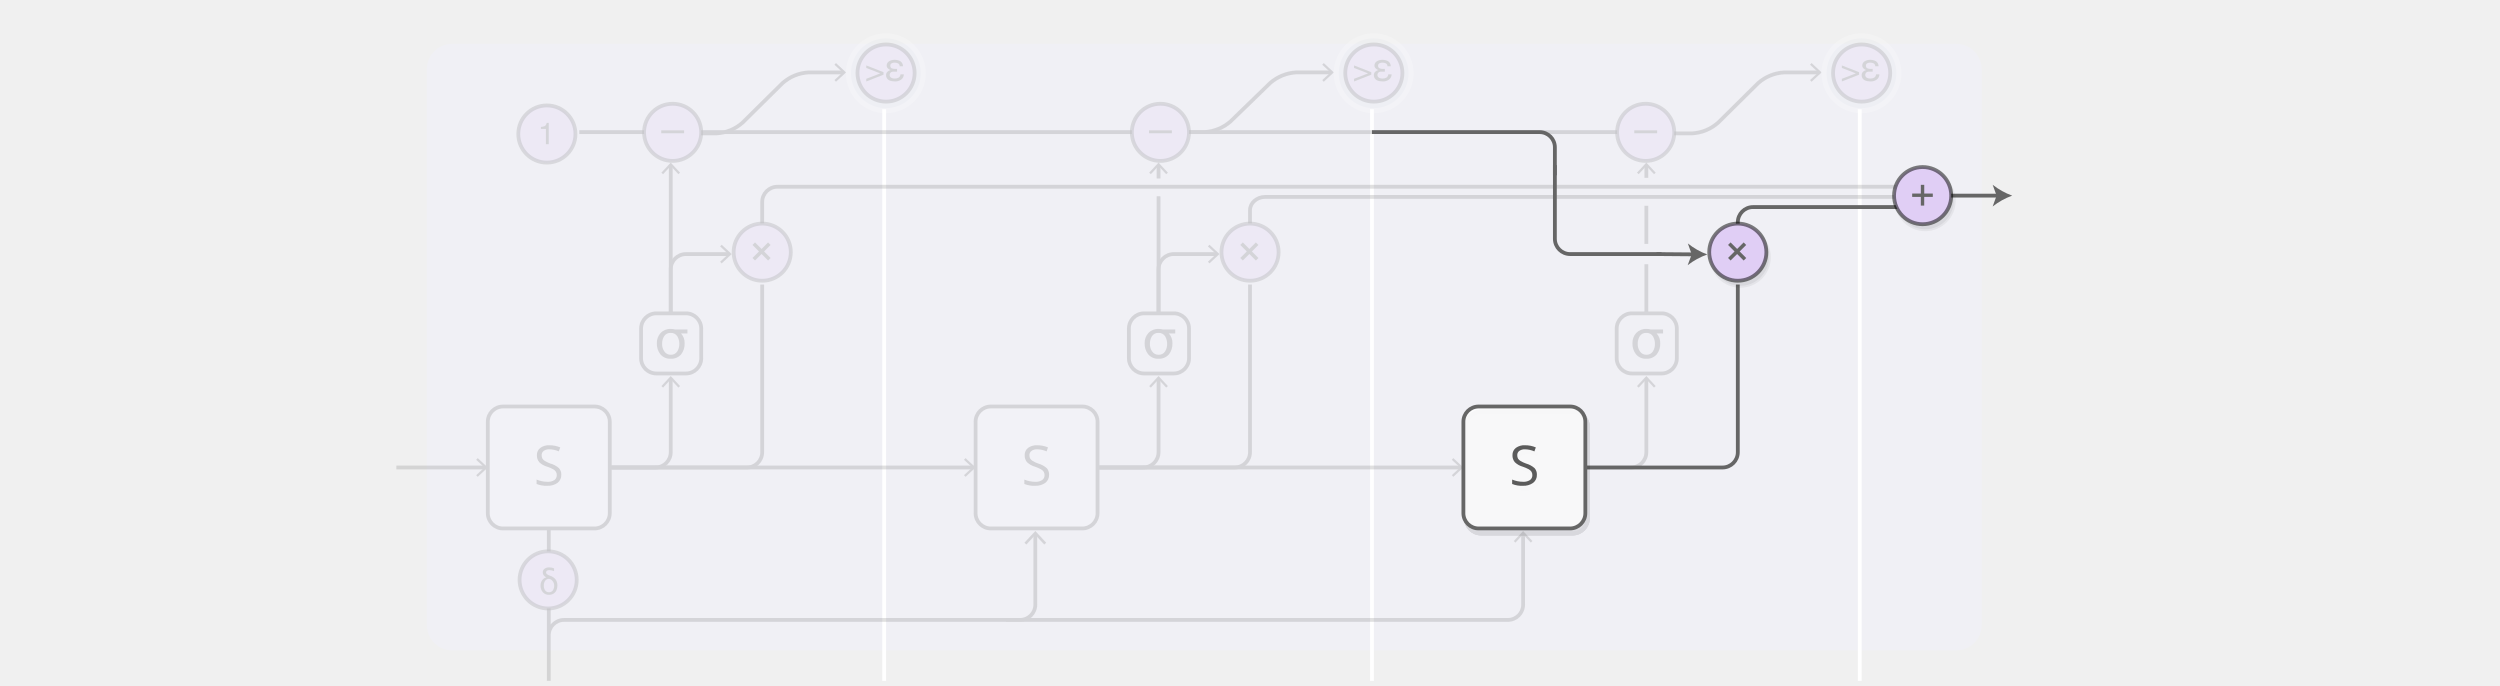
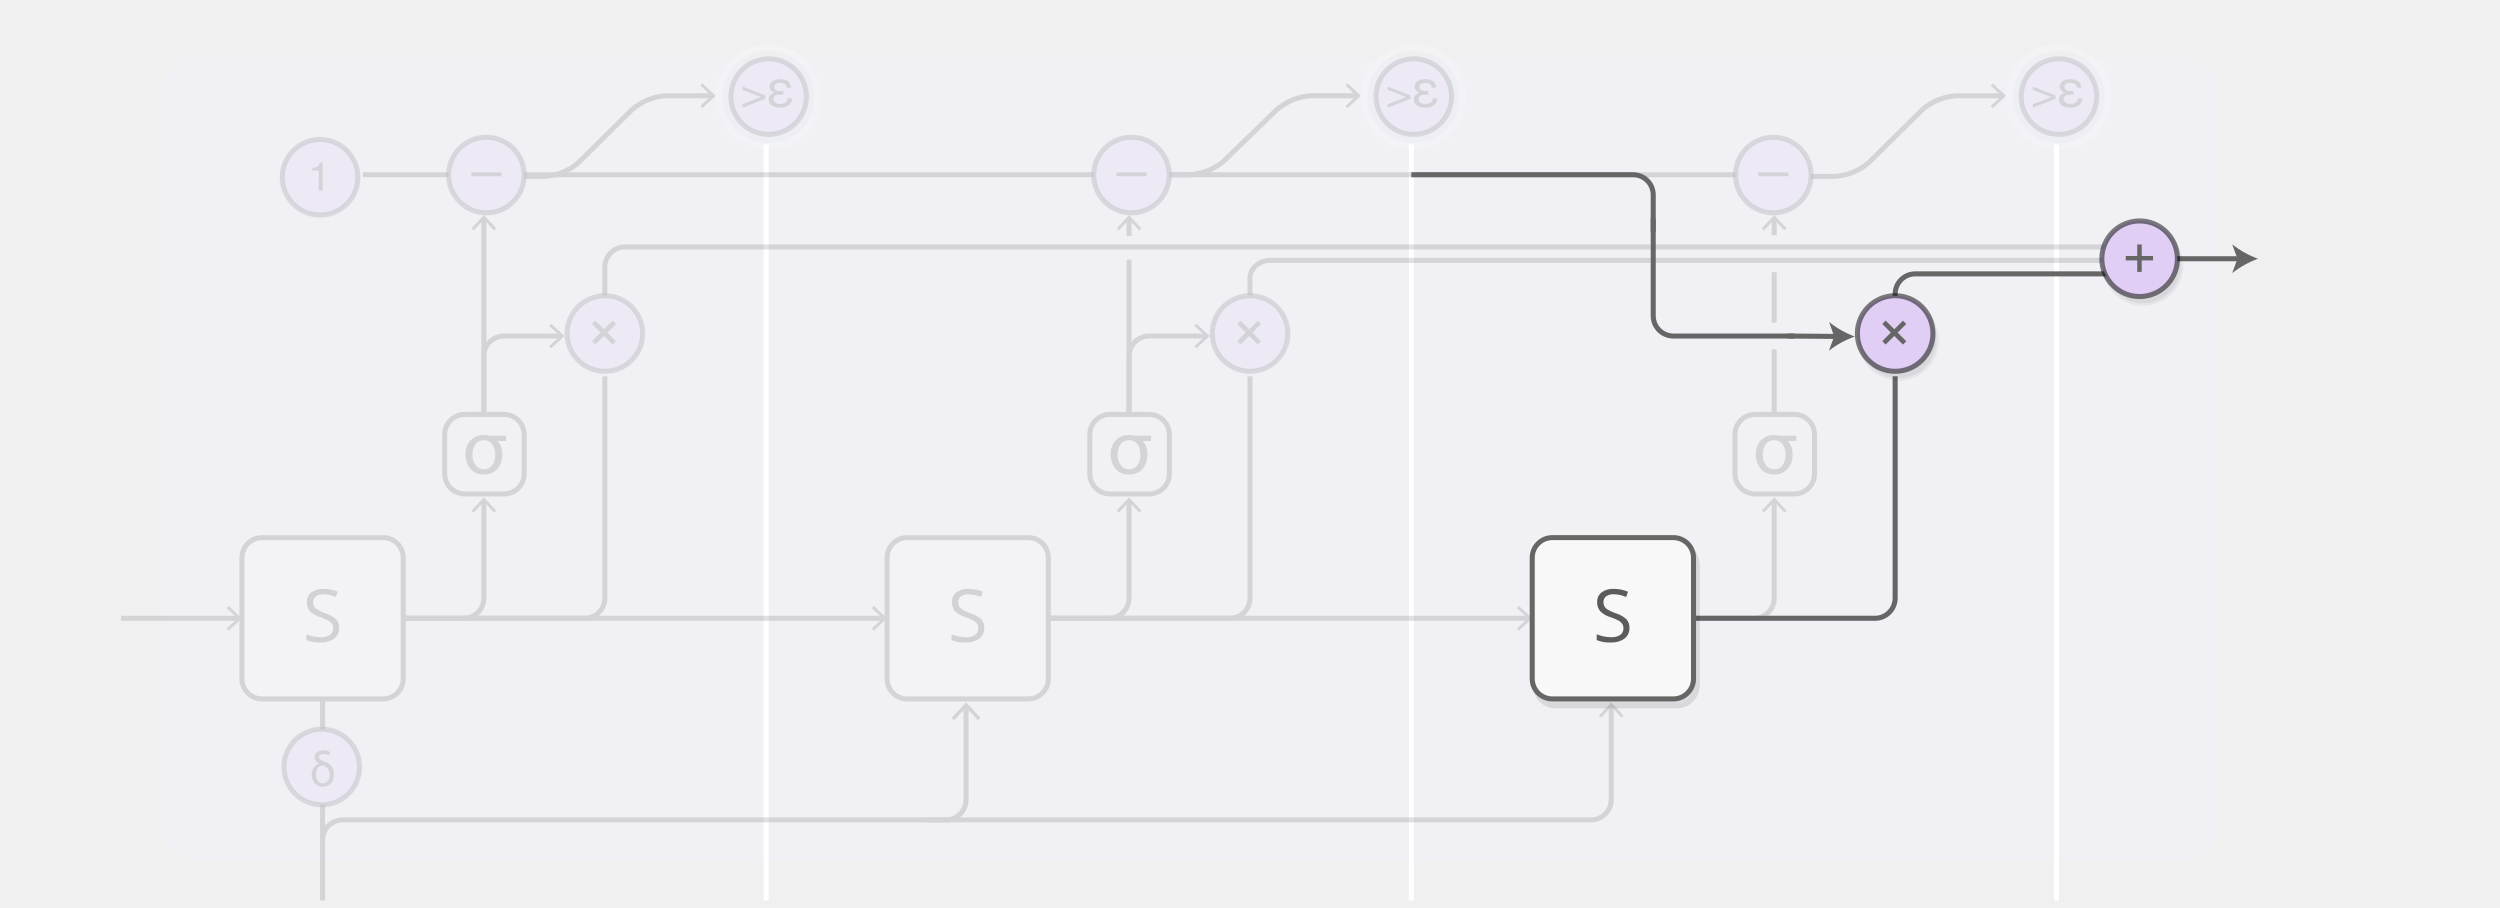
- <svg xmlns="http://www.w3.org/2000/svg" xmlns:xlink="http://www.w3.org/1999/xlink" id="background" width="984" height="270" viewBox="0 0 984 270">
+ <svg xmlns="http://www.w3.org/2000/svg" xmlns:xlink="http://www.w3.org/1999/xlink" id="background" viewBox="0 0 744 270">
  <defs>
    <symbol id="op-halo" data-name="op-halo" viewBox="0 0 31.45 31.45">
      <circle cx="15.73" cy="15.73" r="14.73" fill="#e6eaf2" stroke="#fff" stroke-miterlimit="10" stroke-width="2" />
    </symbol>
    <symbol id="op-bg" data-name="op-bg" viewBox="0 0 24 24">
      <circle cx="12" cy="12" r="11.25" fill="#e0cef5" stroke="#000" stroke-miterlimit="10" stroke-opacity="0.5" stroke-width="1.5" />
    </symbol>
    <symbol id="op-sum_5" data-name="op-sum 5" viewBox="0 0 24 24">
      <use id="op-bg-3" data-name="op-bg" width="24" height="24" xlink:href="#op-bg" />
      <g>
        <path d="M11,12.65L4.21,15.32V14.26l5.51-2.12L4.21,10V9L11,11.66v1Z" fill="#666" />
        <path d="M16.34,11.45H15.48q-0.37,0-.73,0a1.84,1.84,0,0,0-.66.17,1,1,0,0,0-.46.42,1.19,1.19,0,0,0-.21.73,1.13,1.13,0,0,0,.2.67,1.4,1.4,0,0,0,.46.43,2.73,2.73,0,0,0,1.33.3,3,3,0,0,0,1.54-.37,1.66,1.66,0,0,0,.73-1.28H19a2.55,2.55,0,0,1-1.09,2.09,4,4,0,0,1-2.32.7,7.39,7.39,0,0,1-1.28-.11,4.23,4.23,0,0,1-1.17-.38A2.21,2.21,0,0,1,12,12.79a1.72,1.72,0,0,1,.55-1.3,2.33,2.33,0,0,1,1.2-.66v0a2.71,2.71,0,0,1-1.07-.69A1.56,1.56,0,0,1,12.24,9a1.8,1.8,0,0,1,.3-1,2,2,0,0,1,.74-0.69,4.19,4.19,0,0,1,2-.52,4.65,4.65,0,0,1,2.34.55,2.37,2.37,0,0,1,1.05,2H17.36a1.21,1.21,0,0,0-.64-1.15,3.21,3.21,0,0,0-1.36-.29,2.53,2.53,0,0,0-1.1.24,1,1,0,0,0-.58,1,1,1,0,0,0,.58,1,2.79,2.79,0,0,0,1.2.22h0.88v1.16Z" fill="#666" />
      </g>
    </symbol>
    <symbol id="op-sum_4" data-name="op-sum 4" viewBox="0 0 24 24">
      <use id="op-bg-6" data-name="op-bg" width="24" height="24" xlink:href="#op-bg" />
      <path d="M7.51,11.21h9v1.15h-9V11.21Z" fill="#666" />
    </symbol>
    <symbol id="op-sum_3" data-name="op-sum 3" viewBox="0 0 24 24">
      <use id="op-bg-9" data-name="op-bg" width="24" height="24" xlink:href="#op-bg" />
      <path d="M9.65,10V9.21a4.3,4.3,0,0,0,1.59-.37,1.83,1.83,0,0,0,.67-1.23h0.83V16H11.62V10h-2Z" fill="#666" />
    </symbol>
    <symbol id="op-x" data-name="op-x" viewBox="0 0 24 24">
      <use id="op-bg-12" data-name="op-bg" width="24" height="24" xlink:href="#op-bg" />
      <path d="M9.16,15.28l-1-1,2.56-2.56L8.16,9.16l1-1,2.58,2.58L14.3,8.17l1,1-2.56,2.56,2.57,2.57-1,1-2.57-2.57Z" fill="#666" />
    </symbol>
    <symbol id="rnn-bg" data-name="rnn-bg" viewBox="0 0 49.5 49.5">
      <rect x="0.75" y="0.75" width="48" height="48" rx="6" ry="6" fill="#fff" fill-opacity="0.8" stroke="#666" stroke-width="1.5" />
    </symbol>
    <symbol id="rnn-s" data-name="rnn-s" viewBox="0 0 49.5 49.5">
      <use id="rnn-bg-3" data-name="rnn-bg" width="49.5" height="49.5" xlink:href="#rnn-bg" />
      <path d="M29.68,27.61a3.81,3.81,0,0,1-1.49,3.2,6.46,6.46,0,0,1-4,1.15,10.1,10.1,0,0,1-4.25-.71V29.51a11.16,11.16,0,0,0,2.08.64,10.92,10.92,0,0,0,2.23.23,4.49,4.49,0,0,0,2.72-.69,2.25,2.25,0,0,0,.92-1.91,2.45,2.45,0,0,0-.32-1.32,3,3,0,0,0-1.08-1,15.14,15.14,0,0,0-2.31-1A7.38,7.38,0,0,1,21,22.68a4.06,4.06,0,0,1-.93-2.77A3.45,3.45,0,0,1,21.45,17,5.61,5.61,0,0,1,25,16a10.54,10.54,0,0,1,4.26.85l-0.56,1.57A9.63,9.63,0,0,0,25,17.6a3.62,3.62,0,0,0-2.24.62,2,2,0,0,0-.81,1.71,2.62,2.62,0,0,0,.3,1.32,2.8,2.8,0,0,0,1,.95,12.47,12.47,0,0,0,2.16,1A8.56,8.56,0,0,1,28.76,25,3.68,3.68,0,0,1,29.68,27.61Z" fill="#5b5b5b" />
    </symbol>
    <symbol id="op-sum_2" data-name="op-sum 2" viewBox="0 0 24 24">
      <use width="24" height="24" xlink:href="#op-bg" />
      <path d="M9.88,9.08a1.77,1.77,0,0,1,.69-1.47,3,3,0,0,1,1.89-.54,4.84,4.84,0,0,1,1.87.38v1.1a5.22,5.22,0,0,0-1.88-.4,1.57,1.57,0,0,0-.93.25,0.78,0.78,0,0,0-.35.67q0,0.74,1.51,1.26a4.6,4.6,0,0,1,2.22,1.44A3.75,3.75,0,0,1,15.64,14v0.27a4.23,4.23,0,0,1-.4,1.87,3,3,0,0,1-1.15,1.28,3.29,3.29,0,0,1-1.74.45,3.08,3.08,0,0,1-2.42-1A3.86,3.86,0,0,1,9,14.22V14.13a3.42,3.42,0,0,1,.64-2A2.76,2.76,0,0,1,11.29,11v0a2.36,2.36,0,0,1-1-.75A1.76,1.76,0,0,1,9.88,9.08Zm0.42,5.2a3,3,0,0,0,.55,1.89,1.8,1.8,0,0,0,1.49.69,1.79,1.79,0,0,0,1.48-.69,3.23,3.23,0,0,0,.55-2,2.67,2.67,0,0,0-.58-1.67,2.35,2.35,0,0,0-1.43-.92,1.81,1.81,0,0,0-1.49.7A3.19,3.19,0,0,0,10.3,14.28Z" fill="#666" />
    </symbol>
    <symbol id="rnn-sigma" data-name="rnn-sigma" viewBox="0 0 25.17 25.17">
      <rect x="0.75" y="0.75" width="23.67" height="23.67" rx="6" ry="6" fill="#f0f0f5" stroke="#666" stroke-width="1.5" />
      <path d="M19,8.67H16.48a5.39,5.39,0,0,1,1.41,3.87,6.62,6.62,0,0,1-1.37,4.36,5.13,5.13,0,0,1-4.11,1.73,5,5,0,0,1-4.09-1.78,6.66,6.66,0,0,1-1.37-4.32,5.73,5.73,0,0,1,1.5-4.07,5.22,5.22,0,0,1,4-1.58,6.18,6.18,0,0,1,1.67.21H19V8.67ZM15.8,12.78a5.89,5.89,0,0,0-.74-2.92,2.87,2.87,0,0,0-2.65-1.41A2.86,2.86,0,0,0,9.8,9.79a5.53,5.53,0,0,0-.77,3,4.82,4.82,0,0,0,.91,3,2.89,2.89,0,0,0,2.47,1.26A2.88,2.88,0,0,0,15,15.74,5.37,5.37,0,0,0,15.8,12.78Z" fill="#666" />
    </symbol>
    <symbol id="op-sum" data-name="op-sum" viewBox="0 0 24 24">
      <use id="op-bg-35" data-name="op-bg" width="24" height="24" xlink:href="#op-bg" />
      <path d="M7.88,12.5V11.18h3.41V7.75h1.34v3.43H16V12.5H12.62v3.42H11.29V12.5H7.88Z" fill="#666" />
    </symbol>
  </defs>
-   <rect x="168" y="17.25" width="612" height="238.75" rx="10" ry="10" fill="#f0f0f5" />
-   <line x1="348" y1="43" x2="348" y2="268" stroke="#fff" stroke-miterlimit="10" stroke-width="1.5" />
-   <line x1="540" y1="43" x2="540" y2="268" stroke="#fff" stroke-miterlimit="10" stroke-width="1.5" />
-   <line x1="732" y1="43" x2="732" y2="268" stroke="#fff" stroke-miterlimit="10" stroke-width="1.5" />
+   <rect x="48" y="17.25" width="612" height="238.75" rx="10" ry="10" fill="#f0f0f5" />
+   <line x1="228" y1="43" x2="228" y2="268" stroke="#fff" stroke-miterlimit="10" stroke-width="1.5" />
+   <line x1="420" y1="43" x2="420" y2="268" stroke="#fff" stroke-miterlimit="10" stroke-width="1.5" />
+   <line x1="612" y1="43" x2="612" y2="268" stroke="#fff" stroke-miterlimit="10" stroke-width="1.5" />
  <g opacity="0.2">
    <g>
-       <path d="M396,244H593.5a6,6,0,0,0,6-6V210" fill="none" stroke="#666" stroke-miterlimit="10" stroke-width="1.5" />
-       <polygon points="603.18 212.96 602.52 213.57 599.5 210.32 596.48 213.57 595.82 212.96 599.5 209 603.18 212.96" fill="#666" />
+       <path d="M276,244H473.5a6,6,0,0,0,6-6V210" fill="none" stroke="#666" stroke-miterlimit="10" stroke-width="1.5" />
+       <polygon points="483.18 212.96 482.52 213.57 479.5 210.32 476.48 213.57 475.82 212.96 479.5 209 483.18 212.96" fill="#666" />
    </g>
    <g>
-       <path d="M407.5,210.14V238a6,6,0,0,1-6,6H222a6,6,0,0,0-6,6v18h0V208" fill="none" stroke="#666" stroke-miterlimit="10" stroke-width="1.5" />
-       <polygon points="403.21 213.62 403.98 214.33 407.5 210.54 411.02 214.33 411.79 213.62 407.5 209 403.21 213.62" fill="#666" />
+       <path d="M287.5,210.14V238a6,6,0,0,1-6,6H102a6,6,0,0,0-6,6v18h0V208" fill="none" stroke="#666" stroke-miterlimit="10" stroke-width="1.5" />
+       <polygon points="283.21 213.62 283.98 214.33 287.5 210.54 291.02 214.33 291.79 213.62 287.5 209 283.21 213.62" fill="#666" />
    </g>
    <g>
-       <line x1="156" y1="184" x2="191.02" y2="184" fill="none" stroke="#666" stroke-miterlimit="10" stroke-width="1.5" />
-       <polygon points="188.04 187.68 187.43 187.02 190.68 184 187.43 180.98 188.04 180.32 192 184 188.04 187.68" fill="#666" />
+       <line x1="36" y1="184" x2="71.02" y2="184" fill="none" stroke="#666" stroke-miterlimit="10" stroke-width="1.5" />
+       <polygon points="68.04 187.68 67.43 187.02 70.68 184 67.43 180.98 68.04 180.32 72 184 68.04 187.68" fill="#666" />
    </g>
    <g>
-       <line x1="240" y1="184" x2="383.02" y2="184" fill="none" stroke="#666" stroke-miterlimit="10" stroke-width="1.5" />
-       <polygon points="380.04 187.68 379.43 187.02 382.68 184 379.43 180.98 380.04 180.32 384 184 380.04 187.68" fill="#666" />
+       <line x1="120" y1="184" x2="263.02" y2="184" fill="none" stroke="#666" stroke-miterlimit="10" stroke-width="1.5" />
+       <polygon points="260.04 187.68 259.43 187.02 262.68 184 259.43 180.98 260.04 180.32 264 184 260.04 187.68" fill="#666" />
    </g>
    <g>
-       <line x1="432" y1="184" x2="575.02" y2="184" fill="none" stroke="#666" stroke-miterlimit="10" stroke-width="1.5" />
-       <polygon points="572.04 187.68 571.43 187.02 574.68 184 571.43 180.98 572.04 180.32 576 184 572.04 187.68" fill="#666" />
+       <line x1="312" y1="184" x2="455.02" y2="184" fill="none" stroke="#666" stroke-miterlimit="10" stroke-width="1.5" />
+       <polygon points="452.04 187.68 451.43 187.02 454.68 184 451.43 180.98 452.04 180.32 456 184 452.04 187.68" fill="#666" />
    </g>
    <g>
-       <path d="M240,184h18a6,6,0,0,0,6-6V149" fill="none" stroke="#666" stroke-miterlimit="10" stroke-width="1.5" />
-       <polygon points="267.68 151.96 267.02 152.57 264 149.32 260.98 152.57 260.32 151.96 264 148 267.68 151.96" fill="#666" />
+       <path d="M120,184h18a6,6,0,0,0,6-6V149" fill="none" stroke="#666" stroke-miterlimit="10" stroke-width="1.5" />
+       <polygon points="147.68 151.96 147.02 152.57 144 149.32 140.98 152.57 140.32 151.96 144 148 147.68 151.96" fill="#666" />
    </g>
    <g>
-       <path d="M432,184h18a6,6,0,0,0,6-6V149" fill="none" stroke="#666" stroke-miterlimit="10" stroke-width="1.5" />
-       <polygon points="459.68 151.96 459.02 152.57 456 149.32 452.98 152.57 452.32 151.96 456 148 459.68 151.96" fill="#666" />
+       <path d="M312,184h18a6,6,0,0,0,6-6V149" fill="none" stroke="#666" stroke-miterlimit="10" stroke-width="1.5" />
+       <polygon points="339.68 151.96 339.02 152.57 336 149.32 332.98 152.57 332.32 151.96 336 148 339.68 151.96" fill="#666" />
    </g>
    <g>
-       <path d="M624,184h18a6,6,0,0,0,6-6V149" fill="none" stroke="#666" stroke-miterlimit="10" stroke-width="1.5" />
-       <polygon points="651.68 151.96 651.02 152.57 648 149.32 644.98 152.57 644.32 151.96 648 148 651.68 151.96" fill="#666" />
+       <path d="M504,184h18a6,6,0,0,0,6-6V149" fill="none" stroke="#666" stroke-miterlimit="10" stroke-width="1.5" />
+       <polygon points="531.68 151.96 531.02 152.57 528 149.32 524.98 152.57 524.32 151.96 528 148 531.68 151.96" fill="#666" />
    </g>
-     <path d="M240,184h54a6,6,0,0,0,6-6V112" fill="none" stroke="#666" stroke-miterlimit="10" stroke-width="1.5" />
-     <path d="M432,184h54a6,6,0,0,0,6-6V112" fill="none" stroke="#666" stroke-miterlimit="10" stroke-width="1.5" />
+     <path d="M120,184h54a6,6,0,0,0,6-6V112" fill="none" stroke="#666" stroke-miterlimit="10" stroke-width="1.5" />
+     <path d="M312,184h54a6,6,0,0,0,6-6V112" fill="none" stroke="#666" stroke-miterlimit="10" stroke-width="1.5" />
    <g>
-       <line x1="264" y1="136" x2="264" y2="64.97" fill="none" stroke="#666" stroke-miterlimit="10" stroke-width="1.5" />
-       <polygon points="267.68 67.96 267.02 68.57 264 65.32 260.98 68.57 260.32 67.96 264 64 267.68 67.96" fill="#666" />
+       <line x1="144" y1="136" x2="144" y2="64.97" fill="none" stroke="#666" stroke-miterlimit="10" stroke-width="1.5" />
+       <polygon points="147.68 67.96 147.02 68.57 144 65.32 140.98 68.57 140.32 67.96 144 64 147.68 67.96" fill="#666" />
    </g>
    <g>
-       <line x1="456" y1="70.25" x2="456" y2="64.97" fill="none" stroke="#666" stroke-miterlimit="10" stroke-width="1.5" />
-       <polygon points="459.68 67.96 459.02 68.57 456 65.32 452.98 68.57 452.32 67.96 456 64 459.68 67.96" fill="#666" />
+       <line x1="336" y1="70.25" x2="336" y2="64.97" fill="none" stroke="#666" stroke-miterlimit="10" stroke-width="1.5" />
+       <polygon points="339.68 67.96 339.02 68.57 336 65.32 332.98 68.57 332.32 67.96 336 64 339.68 67.96" fill="#666" />
    </g>
-     <line x1="456" y1="136" x2="456" y2="77.25" fill="none" stroke="#666" stroke-miterlimit="10" stroke-width="1.5" />
+     <line x1="336" y1="136" x2="336" y2="77.25" fill="none" stroke="#666" stroke-miterlimit="10" stroke-width="1.5" />
    <g>
-       <line x1="648" y1="70" x2="648" y2="64.97" fill="none" stroke="#666" stroke-miterlimit="10" stroke-width="1.5" />
-       <polygon points="651.68 67.96 651.02 68.57 648 65.32 644.98 68.57 644.32 67.96 648 64 651.68 67.96" fill="#666" />
+       <line x1="528" y1="70" x2="528" y2="64.97" fill="none" stroke="#666" stroke-miterlimit="10" stroke-width="1.5" />
+       <polygon points="531.68 67.96 531.02 68.57 528 65.32 524.98 68.57 524.32 67.96 528 64 531.68 67.96" fill="#666" />
    </g>
-     <line x1="648" y1="96" x2="648" y2="81" fill="none" stroke="#666" stroke-miterlimit="10" stroke-width="1.5" />
-     <line x1="648" y1="124" x2="648" y2="104" fill="none" stroke="#666" stroke-miterlimit="10" stroke-width="1.5" />
+     <line x1="528" y1="96" x2="528" y2="81" fill="none" stroke="#666" stroke-miterlimit="10" stroke-width="1.5" />
+     <line x1="528" y1="124" x2="528" y2="104" fill="none" stroke="#666" stroke-miterlimit="10" stroke-width="1.5" />
    <g>
-       <path d="M264,136V106a6,6,0,0,1,6-6h17" fill="none" stroke="#666" stroke-miterlimit="10" stroke-width="1.5" />
-       <polygon points="284.04 103.68 283.43 103.02 286.68 100 283.43 96.98 284.04 96.32 288 100 284.04 103.68" fill="#666" />
+       <path d="M144,136V106a6,6,0,0,1,6-6h17" fill="none" stroke="#666" stroke-miterlimit="10" stroke-width="1.5" />
+       <polygon points="164.04 103.68 163.43 103.02 166.68 100 163.43 96.98 164.04 96.32 168 100 164.04 103.68" fill="#666" />
    </g>
    <g>
-       <path d="M456,136V106a6,6,0,0,1,6-6h17" fill="none" stroke="#666" stroke-miterlimit="10" stroke-width="1.5" />
-       <polygon points="476.04 103.68 475.43 103.02 478.68 100 475.43 96.98 476.04 96.32 480 100 476.04 103.68" fill="#666" />
+       <path d="M336,136V106a6,6,0,0,1,6-6h17" fill="none" stroke="#666" stroke-miterlimit="10" stroke-width="1.5" />
+       <polygon points="356.04 103.68 355.43 103.02 358.68 100 355.43 96.98 356.04 96.32 360 100 356.04 103.68" fill="#666" />
    </g>
-     <path d="M300,88V79.5a6,6,0,0,1,6-6H756" fill="none" stroke="#666" stroke-miterlimit="10" stroke-width="1.5" />
-     <path d="M492,88V82.75c0-2.89,2.7-5.25,6-5.25H756" fill="none" stroke="#666" stroke-miterlimit="10" stroke-width="1.5" />
-     <line x1="228" y1="52" x2="648" y2="52" fill="none" stroke="#666" stroke-miterlimit="10" stroke-width="1.5" />
+     <path d="M180,88V79.5a6,6,0,0,1,6-6H636" fill="none" stroke="#666" stroke-miterlimit="10" stroke-width="1.5" />
+     <path d="M372,88V82.75c0-2.89,2.7-5.25,6-5.25H636" fill="none" stroke="#666" stroke-miterlimit="10" stroke-width="1.5" />
+     <line x1="108" y1="52" x2="528" y2="52" fill="none" stroke="#666" stroke-miterlimit="10" stroke-width="1.5" />
    <g>
-       <path d="M264,52.5h18a16.83,16.83,0,0,0,10.26-4.22L308,32.72a16.83,16.83,0,0,1,10.26-4.22H332" fill="none" stroke="#666" stroke-miterlimit="10" stroke-width="1.5" />
-       <polygon points="329.04 32.18 328.43 31.52 331.68 28.5 328.43 25.48 329.04 24.82 333 28.5 329.04 32.18" fill="#666" />
+       <path d="M144,52.5h18a16.83,16.83,0,0,0,10.26-4.22L188,32.72a16.83,16.83,0,0,1,10.26-4.22H212" fill="none" stroke="#666" stroke-miterlimit="10" stroke-width="1.5" />
+       <polygon points="209.04 32.18 208.43 31.52 211.68 28.5 208.43 25.48 209.04 24.82 213 28.5 209.04 32.18" fill="#666" />
    </g>
    <g>
-       <path d="M456,52h18a17.11,17.11,0,0,0,10.31-4.18l15.63-15.15a17.11,17.11,0,0,1,10.31-4.18H524" fill="none" stroke="#666" stroke-miterlimit="10" stroke-width="1.5" />
-       <polygon points="521.04 32.18 520.43 31.52 523.68 28.5 520.43 25.48 521.04 24.82 525 28.5 521.04 32.18" fill="#666" />
+       <path d="M336,52h18a17.11,17.11,0,0,0,10.31-4.18l15.63-15.15a17.11,17.11,0,0,1,10.31-4.18H404" fill="none" stroke="#666" stroke-miterlimit="10" stroke-width="1.5" />
+       <polygon points="401.04 32.18 400.43 31.52 403.68 28.5 400.43 25.48 401.04 24.82 405 28.5 401.04 32.18" fill="#666" />
    </g>
    <g>
-       <path d="M648,52.5h18a16.83,16.83,0,0,0,10.26-4.22L692,32.72a16.83,16.83,0,0,1,10.26-4.22H716" fill="none" stroke="#666" stroke-miterlimit="10" stroke-width="1.5" />
-       <polygon points="713.04 32.18 712.43 31.52 715.68 28.5 712.43 25.48 713.04 24.82 717 28.5 713.04 32.18" fill="#666" />
+       <path d="M528,52.5h18a16.83,16.83,0,0,0,10.26-4.22L572,32.72a16.83,16.83,0,0,1,10.26-4.22H596" fill="none" stroke="#666" stroke-miterlimit="10" stroke-width="1.5" />
+       <polygon points="593.04 32.18 592.43 31.52 595.68 28.5 592.43 25.48 593.04 24.82 597 28.5 593.04 32.18" fill="#666" />
    </g>
-     <use id="op-halo-3" data-name="op-halo" width="31.45" height="31.45" transform="translate(332.94 13.11)" xlink:href="#op-halo" />
-     <use id="op-halo-6" data-name="op-halo" width="31.45" height="31.45" transform="translate(524.94 13.11)" xlink:href="#op-halo" />
-     <use id="op-halo-9" data-name="op-halo" width="31.45" height="31.45" transform="translate(716.94 13.11)" xlink:href="#op-halo" />
-     <use width="24" height="24" transform="translate(336.75 16.75)" xlink:href="#op-sum_5" />
-     <use width="24" height="24" transform="translate(252.75 40.09)" xlink:href="#op-sum_4" />
-     <use width="24" height="24" transform="translate(203.25 40.75)" xlink:href="#op-sum_3" />
-     <use width="24" height="24" transform="translate(288.01 87.25)" xlink:href="#op-x" />
-     <use width="49.5" height="49.5" transform="translate(191.25 159.25)" xlink:href="#rnn-s" />
-     <use width="24" height="24" transform="translate(528.74 16.75)" xlink:href="#op-sum_5" />
-     <use width="24" height="24" transform="translate(444.74 40.09)" xlink:href="#op-sum_4" />
-     <use width="24" height="24" transform="translate(480.01 87.25)" xlink:href="#op-x" />
-     <use width="49.5" height="49.5" transform="translate(383.24 159.25)" xlink:href="#rnn-s" />
-     <use width="24" height="24" transform="translate(720.74 16.75)" xlink:href="#op-sum_5" />
-     <use width="24" height="24" transform="translate(635.74 40.09)" xlink:href="#op-sum_4" />
-     <use width="24" height="24" transform="translate(203.75 216.25)" xlink:href="#op-sum_2" />
-     <use id="rnn-sigma-3" data-name="rnn-sigma" width="25.17" height="25.17" transform="translate(251.58 122.58)" xlink:href="#rnn-sigma" />
-     <use id="rnn-sigma-6" data-name="rnn-sigma" width="25.17" height="25.17" transform="translate(443.58 122.58)" xlink:href="#rnn-sigma" />
-     <use id="rnn-sigma-9" data-name="rnn-sigma" width="25.17" height="25.17" transform="translate(635.58 122.58)" xlink:href="#rnn-sigma" />
+     <use id="op-halo-3" data-name="op-halo" width="31.45" height="31.45" transform="translate(212.94 13.11)" xlink:href="#op-halo" />
+     <use id="op-halo-6" data-name="op-halo" width="31.45" height="31.45" transform="translate(404.94 13.11)" xlink:href="#op-halo" />
+     <use id="op-halo-9" data-name="op-halo" width="31.45" height="31.45" transform="translate(596.94 13.11)" xlink:href="#op-halo" />
+     <use width="24" height="24" transform="translate(216.75 16.75)" xlink:href="#op-sum_5" />
+     <use width="24" height="24" transform="translate(132.75 40.09)" xlink:href="#op-sum_4" />
+     <use width="24" height="24" transform="translate(83.25 40.75)" xlink:href="#op-sum_3" />
+     <use width="24" height="24" transform="translate(168.01 87.25)" xlink:href="#op-x" />
+     <use width="49.5" height="49.5" transform="translate(71.25 159.25)" xlink:href="#rnn-s" />
+     <use width="24" height="24" transform="translate(408.74 16.75)" xlink:href="#op-sum_5" />
+     <use width="24" height="24" transform="translate(324.74 40.09)" xlink:href="#op-sum_4" />
+     <use width="24" height="24" transform="translate(360.01 87.25)" xlink:href="#op-x" />
+     <use width="49.5" height="49.5" transform="translate(263.24 159.25)" xlink:href="#rnn-s" />
+     <use width="24" height="24" transform="translate(600.74 16.75)" xlink:href="#op-sum_5" />
+     <use width="24" height="24" transform="translate(515.74 40.09)" xlink:href="#op-sum_4" />
+     <use width="24" height="24" transform="translate(83.75 216.25)" xlink:href="#op-sum_2" />
+     <use id="rnn-sigma-3" data-name="rnn-sigma" width="25.17" height="25.17" transform="translate(131.58 122.58)" xlink:href="#rnn-sigma" />
+     <use id="rnn-sigma-6" data-name="rnn-sigma" width="25.17" height="25.17" transform="translate(323.58 122.58)" xlink:href="#rnn-sigma" />
+     <use id="rnn-sigma-9" data-name="rnn-sigma" width="25.17" height="25.17" transform="translate(515.58 122.58)" xlink:href="#rnn-sigma" />
  </g>
-   <path d="M624,184h54a6,6,0,0,0,6-6V112" fill="none" stroke="#666" stroke-miterlimit="10" stroke-width="1.5" />
-   <path d="M684,101V87.5a6,6,0,0,1,6-6h66" fill="none" stroke="#666" stroke-miterlimit="10" stroke-width="1.5" />
-   <path d="M612,65V94a6,6,0,0,0,6,6h36" fill="none" stroke="#666" stroke-miterlimit="10" stroke-width="1.5" />
-   <path d="M540,52h66a6,6,0,0,1,6,6V69" fill="none" stroke="#666" stroke-miterlimit="10" stroke-width="1.5" />
+   <path d="M504,184h54a6,6,0,0,0,6-6V112" fill="none" stroke="#666" stroke-miterlimit="10" stroke-width="1.5" />
+   <path d="M564,101V87.5a6,6,0,0,1,6-6h66" fill="none" stroke="#666" stroke-miterlimit="10" stroke-width="1.5" />
+   <path d="M492,65V94a6,6,0,0,0,6,6h36" fill="none" stroke="#666" stroke-miterlimit="10" stroke-width="1.5" />
+   <path d="M420,52h66a6,6,0,0,1,6,6V69" fill="none" stroke="#666" stroke-miterlimit="10" stroke-width="1.5" />
  <g id="_Group_" data-name="&lt;Group&gt;">
    <g opacity="0.1">
-       <circle cx="685" cy="101.25" r="11.25" />
-       <circle cx="685" cy="101.25" r="11.25" fill="none" stroke="#000" stroke-miterlimit="10" stroke-width="1.5" opacity="0.5" />
-       <path d="M682.16,104.53l-1-1,2.56-2.56-2.58-2.58,1-1,2.58,2.58,2.56-2.56,1,1L685.72,101l2.57,2.57-1,1L684.72,102Z" />
+       <circle cx="565" cy="101.25" r="11.25" />
+       <circle cx="565" cy="101.25" r="11.25" fill="none" stroke="#000" stroke-miterlimit="10" stroke-width="1.5" opacity="0.5" />
+       <path d="M562.16,104.53l-1-1,2.56-2.56-2.58-2.58,1-1,2.58,2.58,2.56-2.56,1,1L565.72,101l2.57,2.57-1,1L564.72,102Z" />
    </g>
-     <use width="24" height="24" transform="translate(672 87.25)" xlink:href="#op-x" />
+     <use width="24" height="24" transform="translate(552 87.25)" xlink:href="#op-x" />
  </g>
  <g id="_Group_2" data-name="&lt;Group&gt;">
    <g opacity="0.1">
-       <rect x="576.99" y="162" width="48" height="48" rx="6" ry="6" opacity="0.8" />
-       <rect x="576.99" y="162" width="48" height="48" rx="6" ry="6" fill="none" stroke="#000" stroke-width="1.5" />
-       <rect x="576.99" y="162" width="48" height="48" rx="6" ry="6" fill="none" stroke="#000" stroke-width="1.5" />
-       <rect x="576.99" y="162" width="48" height="48" rx="6" ry="6" fill="none" stroke="#000" stroke-width="1.5" />
-       <path d="M605.92,188.86a3.81,3.81,0,0,1-1.49,3.2,6.46,6.46,0,0,1-4,1.15,10.1,10.1,0,0,1-4.25-.71v-1.74a11.16,11.16,0,0,0,2.08.64,10.92,10.92,0,0,0,2.23.23,4.49,4.49,0,0,0,2.72-.69,2.25,2.25,0,0,0,.92-1.91,2.45,2.45,0,0,0-.32-1.32,3,3,0,0,0-1.08-1,15.14,15.14,0,0,0-2.31-1,7.38,7.38,0,0,1-3.1-1.84,4.06,4.06,0,0,1-.93-2.77,3.45,3.45,0,0,1,1.35-2.86,5.61,5.61,0,0,1,3.57-1.06,10.54,10.54,0,0,1,4.26.85L605,179.66a9.63,9.63,0,0,0-3.74-.81,3.62,3.62,0,0,0-2.24.62,2,2,0,0,0-.81,1.71,2.62,2.62,0,0,0,.3,1.32,2.8,2.8,0,0,0,1,.95,12.47,12.47,0,0,0,2.16,1,8.56,8.56,0,0,1,3.37,1.87A3.68,3.68,0,0,1,605.92,188.86Z" />
+       <rect x="456.99" y="162" width="48" height="48" rx="6" ry="6" opacity="0.8" />
+       <rect x="456.99" y="162" width="48" height="48" rx="6" ry="6" fill="none" stroke="#000" stroke-width="1.5" />
+       <rect x="456.99" y="162" width="48" height="48" rx="6" ry="6" fill="none" stroke="#000" stroke-width="1.5" />
+       <rect x="456.99" y="162" width="48" height="48" rx="6" ry="6" fill="none" stroke="#000" stroke-width="1.5" />
+       <path d="M485.92,188.86a3.81,3.81,0,0,1-1.49,3.2,6.46,6.46,0,0,1-4,1.15,10.1,10.1,0,0,1-4.25-.71v-1.74a11.16,11.16,0,0,0,2.08.64,10.92,10.92,0,0,0,2.23.23,4.49,4.49,0,0,0,2.72-.69,2.25,2.25,0,0,0,.92-1.91,2.45,2.45,0,0,0-.32-1.32,3,3,0,0,0-1.08-1,15.14,15.14,0,0,0-2.31-1,7.38,7.38,0,0,1-3.1-1.84,4.06,4.06,0,0,1-.93-2.77,3.45,3.45,0,0,1,1.35-2.86,5.61,5.61,0,0,1,3.57-1.06,10.54,10.54,0,0,1,4.26.85L485,179.66a9.63,9.63,0,0,0-3.74-.81,3.62,3.62,0,0,0-2.24.62,2,2,0,0,0-.81,1.71,2.62,2.62,0,0,0,.3,1.32,2.8,2.8,0,0,0,1,.95,12.47,12.47,0,0,0,2.16,1,8.56,8.56,0,0,1,3.37,1.87A3.68,3.68,0,0,1,485.92,188.86Z" />
    </g>
-     <use width="49.5" height="49.5" transform="translate(575.24 159.25)" xlink:href="#rnn-s" />
+     <use width="49.5" height="49.5" transform="translate(455.24 159.25)" xlink:href="#rnn-s" />
  </g>
  <g>
-     <line x1="762" y1="77" x2="786.57" y2="77" fill="none" stroke="#666" stroke-miterlimit="10" stroke-width="1.5" />
-     <path d="M792,77a27.2,27.2,0,0,0-7.69,4.28L785.86,77l-1.55-4.28A27.17,27.17,0,0,0,792,77Z" fill="#666" />
+     <line x1="642" y1="77" x2="666.57" y2="77" fill="none" stroke="#666" stroke-miterlimit="10" stroke-width="1.5" />
+     <path d="M672,77a27.2,27.2,0,0,0-7.69,4.28L665.86,77l-1.55-4.28A27.17,27.17,0,0,0,672,77Z" fill="#666" />
  </g>
  <g>
-     <line x1="652" y1="100" x2="666.57" y2="100.12" fill="none" stroke="#666" stroke-miterlimit="10" stroke-width="1.5" />
-     <path d="M672,100.16a27.2,27.2,0,0,0-7.73,4.22l1.58-4.27-1.51-4.29A27.18,27.18,0,0,0,672,100.16Z" fill="#666" />
+     <line x1="532" y1="100" x2="546.57" y2="100.12" fill="none" stroke="#666" stroke-miterlimit="10" stroke-width="1.5" />
+     <path d="M552,100.16a27.2,27.2,0,0,0-7.73,4.22l1.58-4.27-1.51-4.29A27.18,27.18,0,0,0,552,100.16Z" fill="#666" />
  </g>
  <g id="_Group_3" data-name="&lt;Group&gt;">
    <g opacity="0.1">
-       <circle cx="757.75" cy="79" r="11.25" />
-       <circle cx="757.75" cy="79" r="11.25" fill="none" stroke="#000" stroke-miterlimit="10" stroke-width="1.5" opacity="0.5" />
-       <path d="M753.63,79.49V78.18H757V74.75h1.34v3.43h3.41v1.31h-3.41v3.42H757V79.49h-3.41Z" />
+       <circle cx="637.75" cy="79" r="11.25" />
+       <circle cx="637.75" cy="79" r="11.25" fill="none" stroke="#000" stroke-miterlimit="10" stroke-width="1.5" opacity="0.5" />
+       <path d="M633.63,79.49V78.18H637V74.75h1.34v3.43h3.41v1.31h-3.41v3.42H637V79.49h-3.41Z" />
    </g>
-     <use width="24" height="24" transform="translate(744.75 65)" xlink:href="#op-sum" />
+     <use width="24" height="24" transform="translate(624.75 65)" xlink:href="#op-sum" />
  </g>
</svg>
